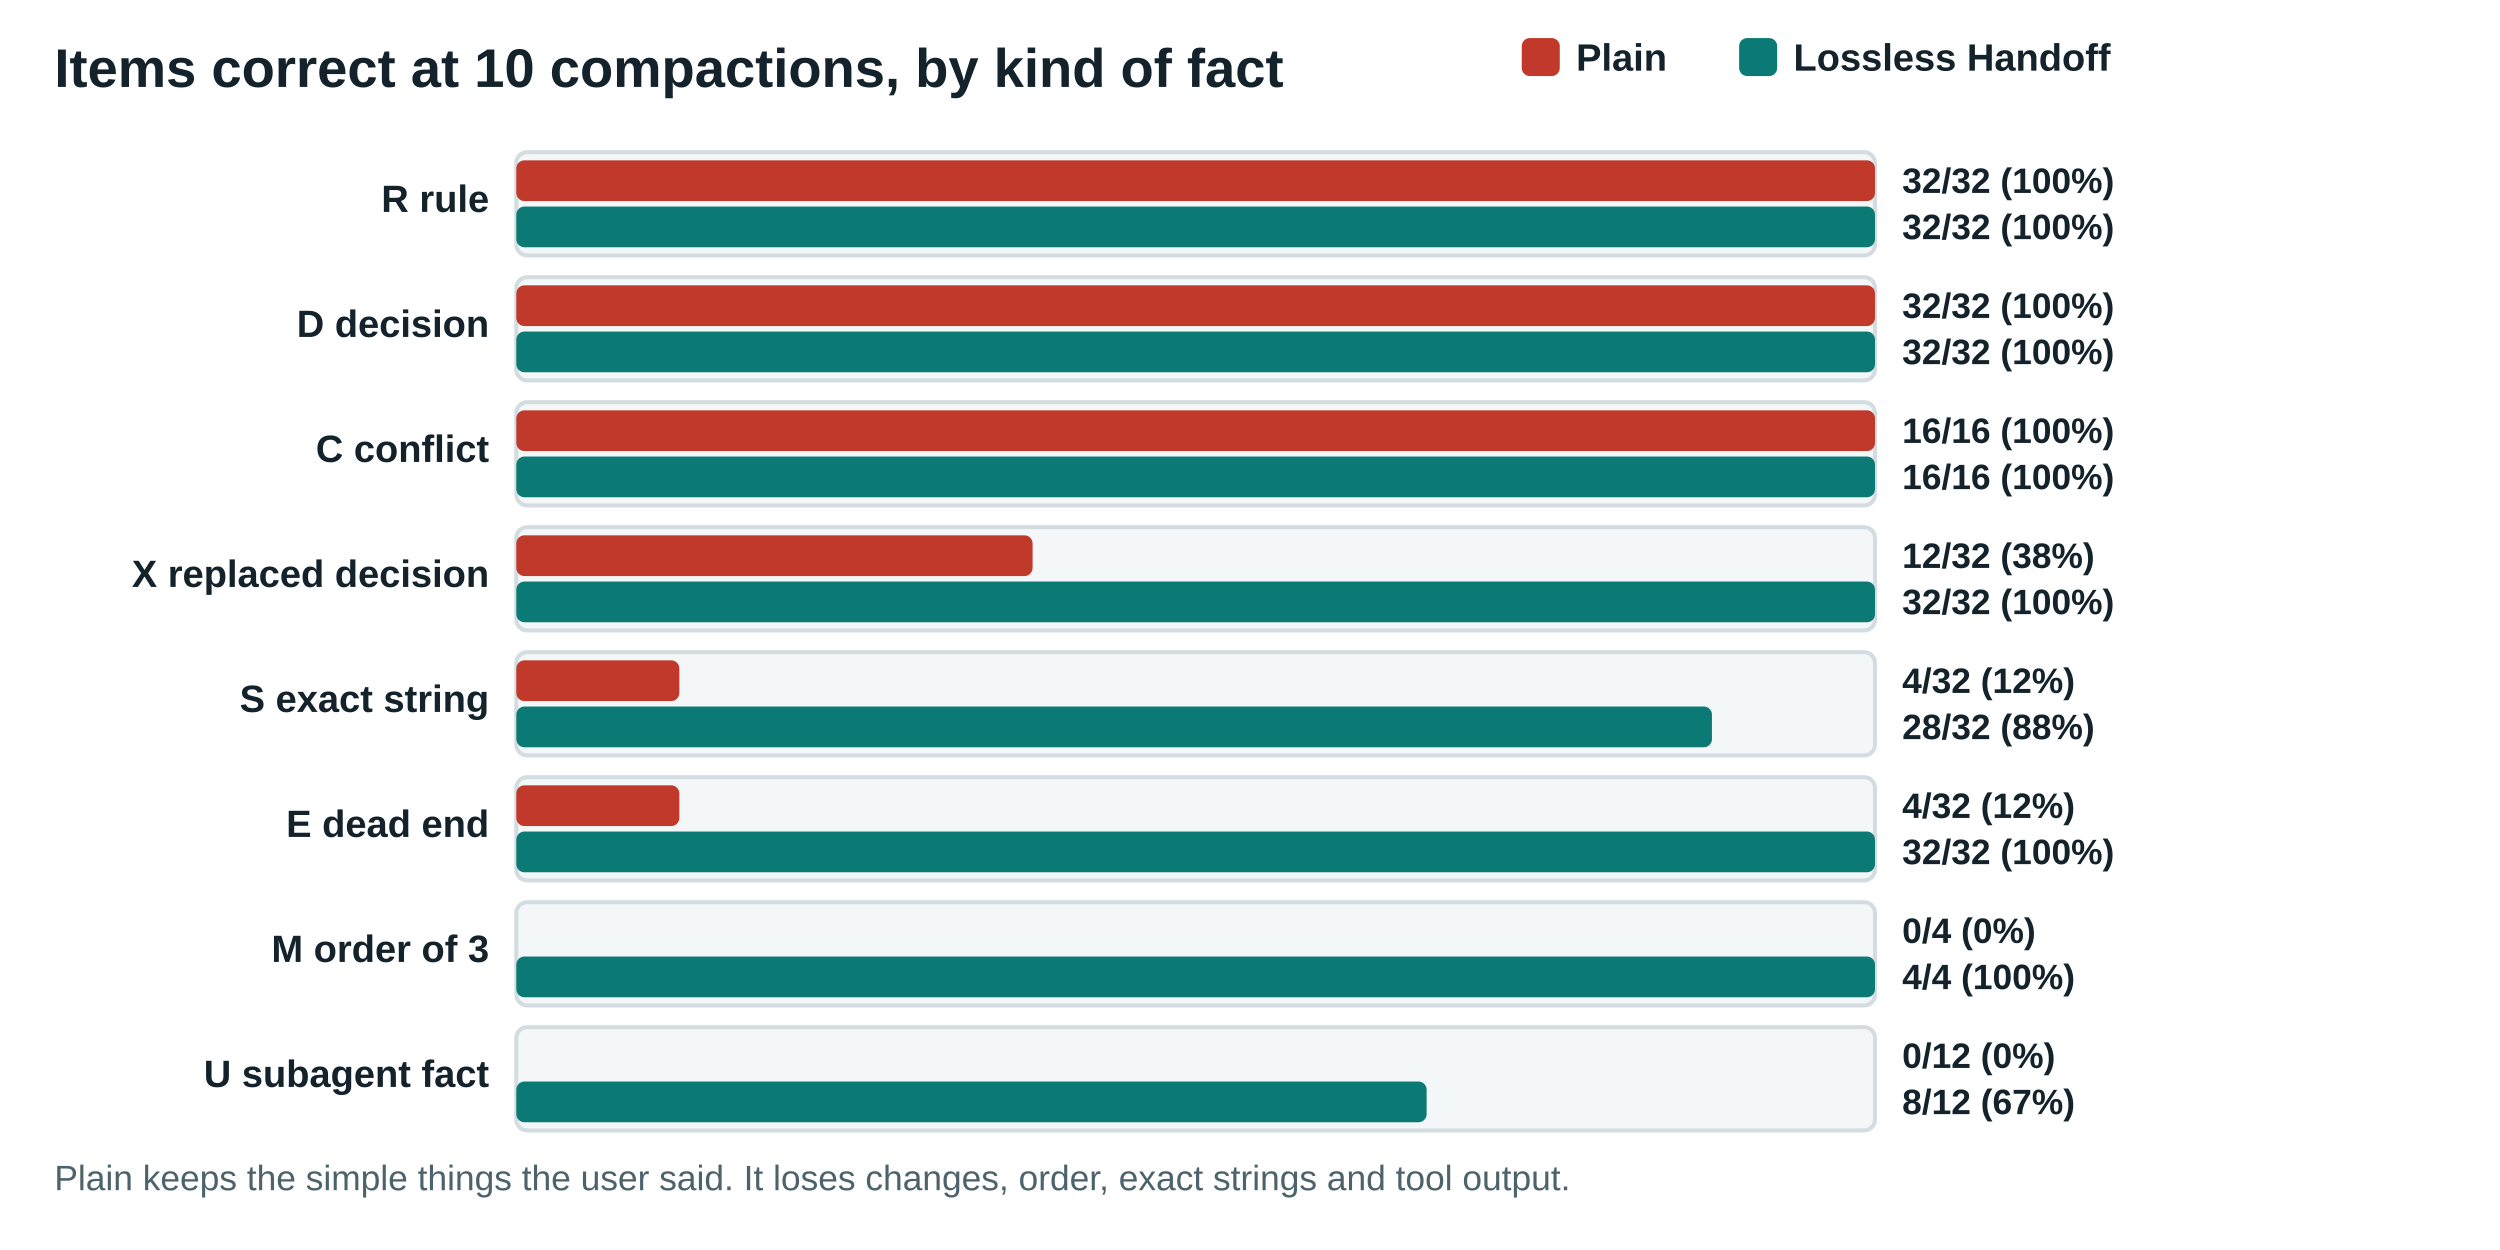
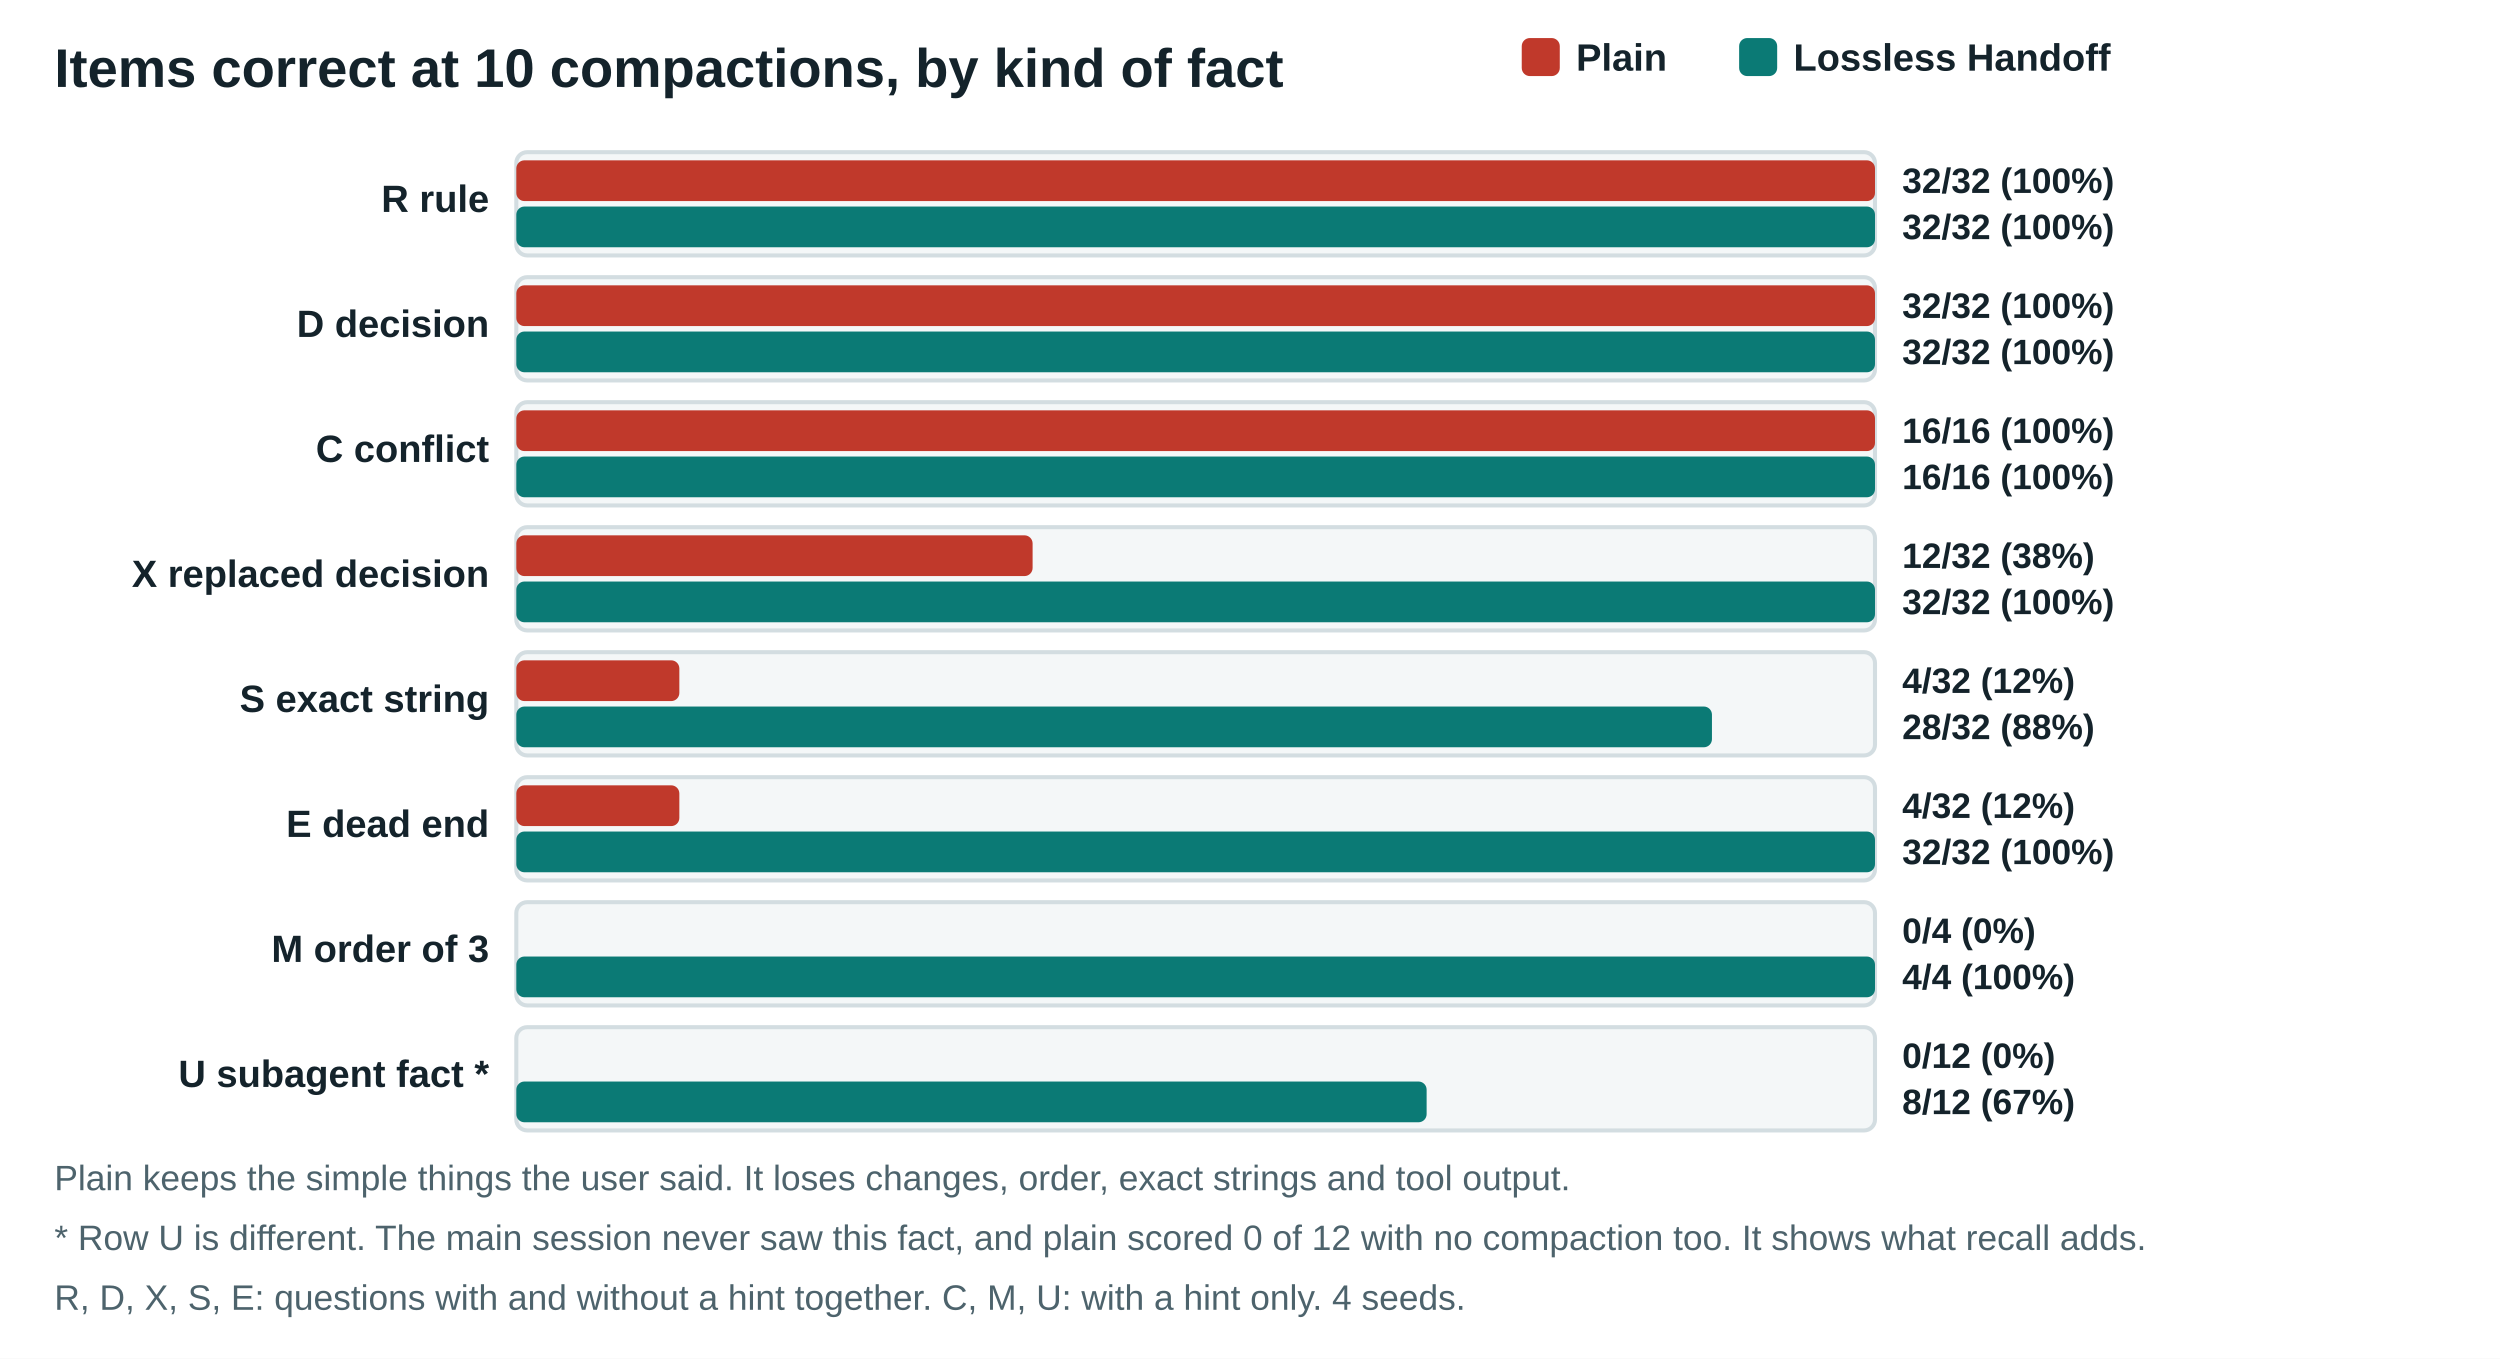
- <svg xmlns="http://www.w3.org/2000/svg" viewBox="0 0 920 460" width="920" height="460" role="img" aria-labelledby="t d">
+ <svg xmlns="http://www.w3.org/2000/svg" viewBox="0 0 920 500" width="920" height="500" role="img" aria-labelledby="t d">
  <style>
text{font-family:system-ui,-apple-system,"Segoe UI",Arial,sans-serif;font-size:13px;font-weight:600}.bg{fill:#ffffff}.panel{fill:#f4f7f8;stroke:#d3dde1;stroke-width:1.5}
.t{fill:#14232b;font:600 14px system-ui,-apple-system,"Segoe UI",Arial,sans-serif}
.h{fill:#14232b;font:700 20px system-ui,-apple-system,"Segoe UI",Arial,sans-serif}
.m{fill:#4d636c;font:13px system-ui,-apple-system,"Segoe UI",Arial,sans-serif}
.num{fill:#14232b;font:700 13px system-ui,-apple-system,"Segoe UI",Arial,sans-serif}
.a{fill:#c0392b}.as{fill:#fbe6e2}.b{fill:#0b7a75}.bs{fill:#d8f0ee}
.ok{fill:#26713a}.oks{fill:#dff1e4}.w{fill:#9a5700}.ws{fill:#fbefd2}
.sa{stroke:#c0392b}.sb{stroke:#0b7a75}.grid{stroke:#d3dde1;stroke-width:1;fill:none}
.ln{stroke:#4d636c;stroke-width:2;fill:none}.lw{fill:#ffffff}
.wa{fill:#ffffff;font:700 13px system-ui,Arial,sans-serif}
@media (prefers-color-scheme: dark){
.bg{fill:#0e1a1f}.panel{fill:#162830;stroke:#2b4149}
.t,.h,.num{fill:#e5eef1}.m{fill:#9db2ba}
.a{fill:#ff8c78}.as{fill:#3b2420}.b{fill:#41cbc3}.bs{fill:#103230}
.ok{fill:#72d28c}.oks{fill:#173321}.w{fill:#f2b955}.ws{fill:#3a2d12}
.sa{stroke:#ff8c78}.sb{stroke:#41cbc3}.grid{stroke:#2b4149}.ln{stroke:#9db2ba}.lw{fill:#0e1a1f}
.wa{fill:#0e1a1f}}
</style>
-   <rect class="bg" x="0" y="0" width="920" height="460" />
+   <rect class="bg" x="0" y="0" width="920" height="500" />
  <text class="h" x="20" y="32" text-anchor="start">Items correct at 10 compactions, by kind of fact</text>
  <rect class="a" x="560" y="14" width="14" height="14" rx="3" />
  <text class="t" x="580" y="26" text-anchor="start">Plain</text>
  <rect class="b" x="640" y="14" width="14" height="14" rx="3" />
  <text class="t" x="660" y="26" text-anchor="start">Lossless Handoff</text>
  <text class="t" x="180" y="78" text-anchor="end">R rule</text>
  <rect class="panel" x="190" y="56" width="500" height="38" rx="4" />
  <rect class="a" x="190" y="59" width="500.0" height="15" rx="3" />
  <rect class="b" x="190" y="76" width="500.0" height="15" rx="3" />
  <text class="num" x="700" y="71" text-anchor="start">32/32 (100%)</text>
  <text class="num" x="700" y="88" text-anchor="start">32/32 (100%)</text>
  <text class="t" x="180" y="124" text-anchor="end">D decision</text>
  <rect class="panel" x="190" y="102" width="500" height="38" rx="4" />
  <rect class="a" x="190" y="105" width="500.0" height="15" rx="3" />
  <rect class="b" x="190" y="122" width="500.0" height="15" rx="3" />
  <text class="num" x="700" y="117" text-anchor="start">32/32 (100%)</text>
  <text class="num" x="700" y="134" text-anchor="start">32/32 (100%)</text>
  <text class="t" x="180" y="170" text-anchor="end">C conflict</text>
  <rect class="panel" x="190" y="148" width="500" height="38" rx="4" />
  <rect class="a" x="190" y="151" width="500.0" height="15" rx="3" />
  <rect class="b" x="190" y="168" width="500.0" height="15" rx="3" />
  <text class="num" x="700" y="163" text-anchor="start">16/16 (100%)</text>
  <text class="num" x="700" y="180" text-anchor="start">16/16 (100%)</text>
  <text class="t" x="180" y="216" text-anchor="end">X replaced decision</text>
  <rect class="panel" x="190" y="194" width="500" height="38" rx="4" />
  <rect class="a" x="190" y="197" width="190.0" height="15" rx="3" />
  <rect class="b" x="190" y="214" width="500.0" height="15" rx="3" />
  <text class="num" x="700" y="209" text-anchor="start">12/32 (38%)</text>
  <text class="num" x="700" y="226" text-anchor="start">32/32 (100%)</text>
  <text class="t" x="180" y="262" text-anchor="end">S exact string</text>
  <rect class="panel" x="190" y="240" width="500" height="38" rx="4" />
  <rect class="a" x="190" y="243" width="60.0" height="15" rx="3" />
  <rect class="b" x="190" y="260" width="440.0" height="15" rx="3" />
  <text class="num" x="700" y="255" text-anchor="start">4/32 (12%)</text>
  <text class="num" x="700" y="272" text-anchor="start">28/32 (88%)</text>
  <text class="t" x="180" y="308" text-anchor="end">E dead end</text>
  <rect class="panel" x="190" y="286" width="500" height="38" rx="4" />
  <rect class="a" x="190" y="289" width="60.0" height="15" rx="3" />
  <rect class="b" x="190" y="306" width="500.0" height="15" rx="3" />
  <text class="num" x="700" y="301" text-anchor="start">4/32 (12%)</text>
  <text class="num" x="700" y="318" text-anchor="start">32/32 (100%)</text>
  <text class="t" x="180" y="354" text-anchor="end">M order of 3</text>
  <rect class="panel" x="190" y="332" width="500" height="38" rx="4" />
  <rect class="b" x="190" y="352" width="500.0" height="15" rx="3" />
  <text class="num" x="700" y="347" text-anchor="start">0/4 (0%)</text>
  <text class="num" x="700" y="364" text-anchor="start">4/4 (100%)</text>
-   <text class="t" x="180" y="400" text-anchor="end">U subagent fact</text>
+   <text class="t" x="180" y="400" text-anchor="end">U subagent fact *</text>
  <rect class="panel" x="190" y="378" width="500" height="38" rx="4" />
  <rect class="b" x="190" y="398" width="335.0" height="15" rx="3" />
  <text class="num" x="700" y="393" text-anchor="start">0/12 (0%)</text>
  <text class="num" x="700" y="410" text-anchor="start">8/12 (67%)</text>
  <text class="m" x="20" y="438" text-anchor="start">Plain keeps the simple things the user said. It loses changes, order, exact strings and tool output.</text>
+   <text class="m" x="20" y="460" text-anchor="start">* Row U is different. The main session never saw this fact, and plain scored 0 of 12 with no compaction too. It shows what recall adds.</text>
+   <text class="m" x="20" y="482" text-anchor="start">R, D, X, S, E: questions with and without a hint together. C, M, U: with a hint only. 4 seeds.</text>
</svg>
